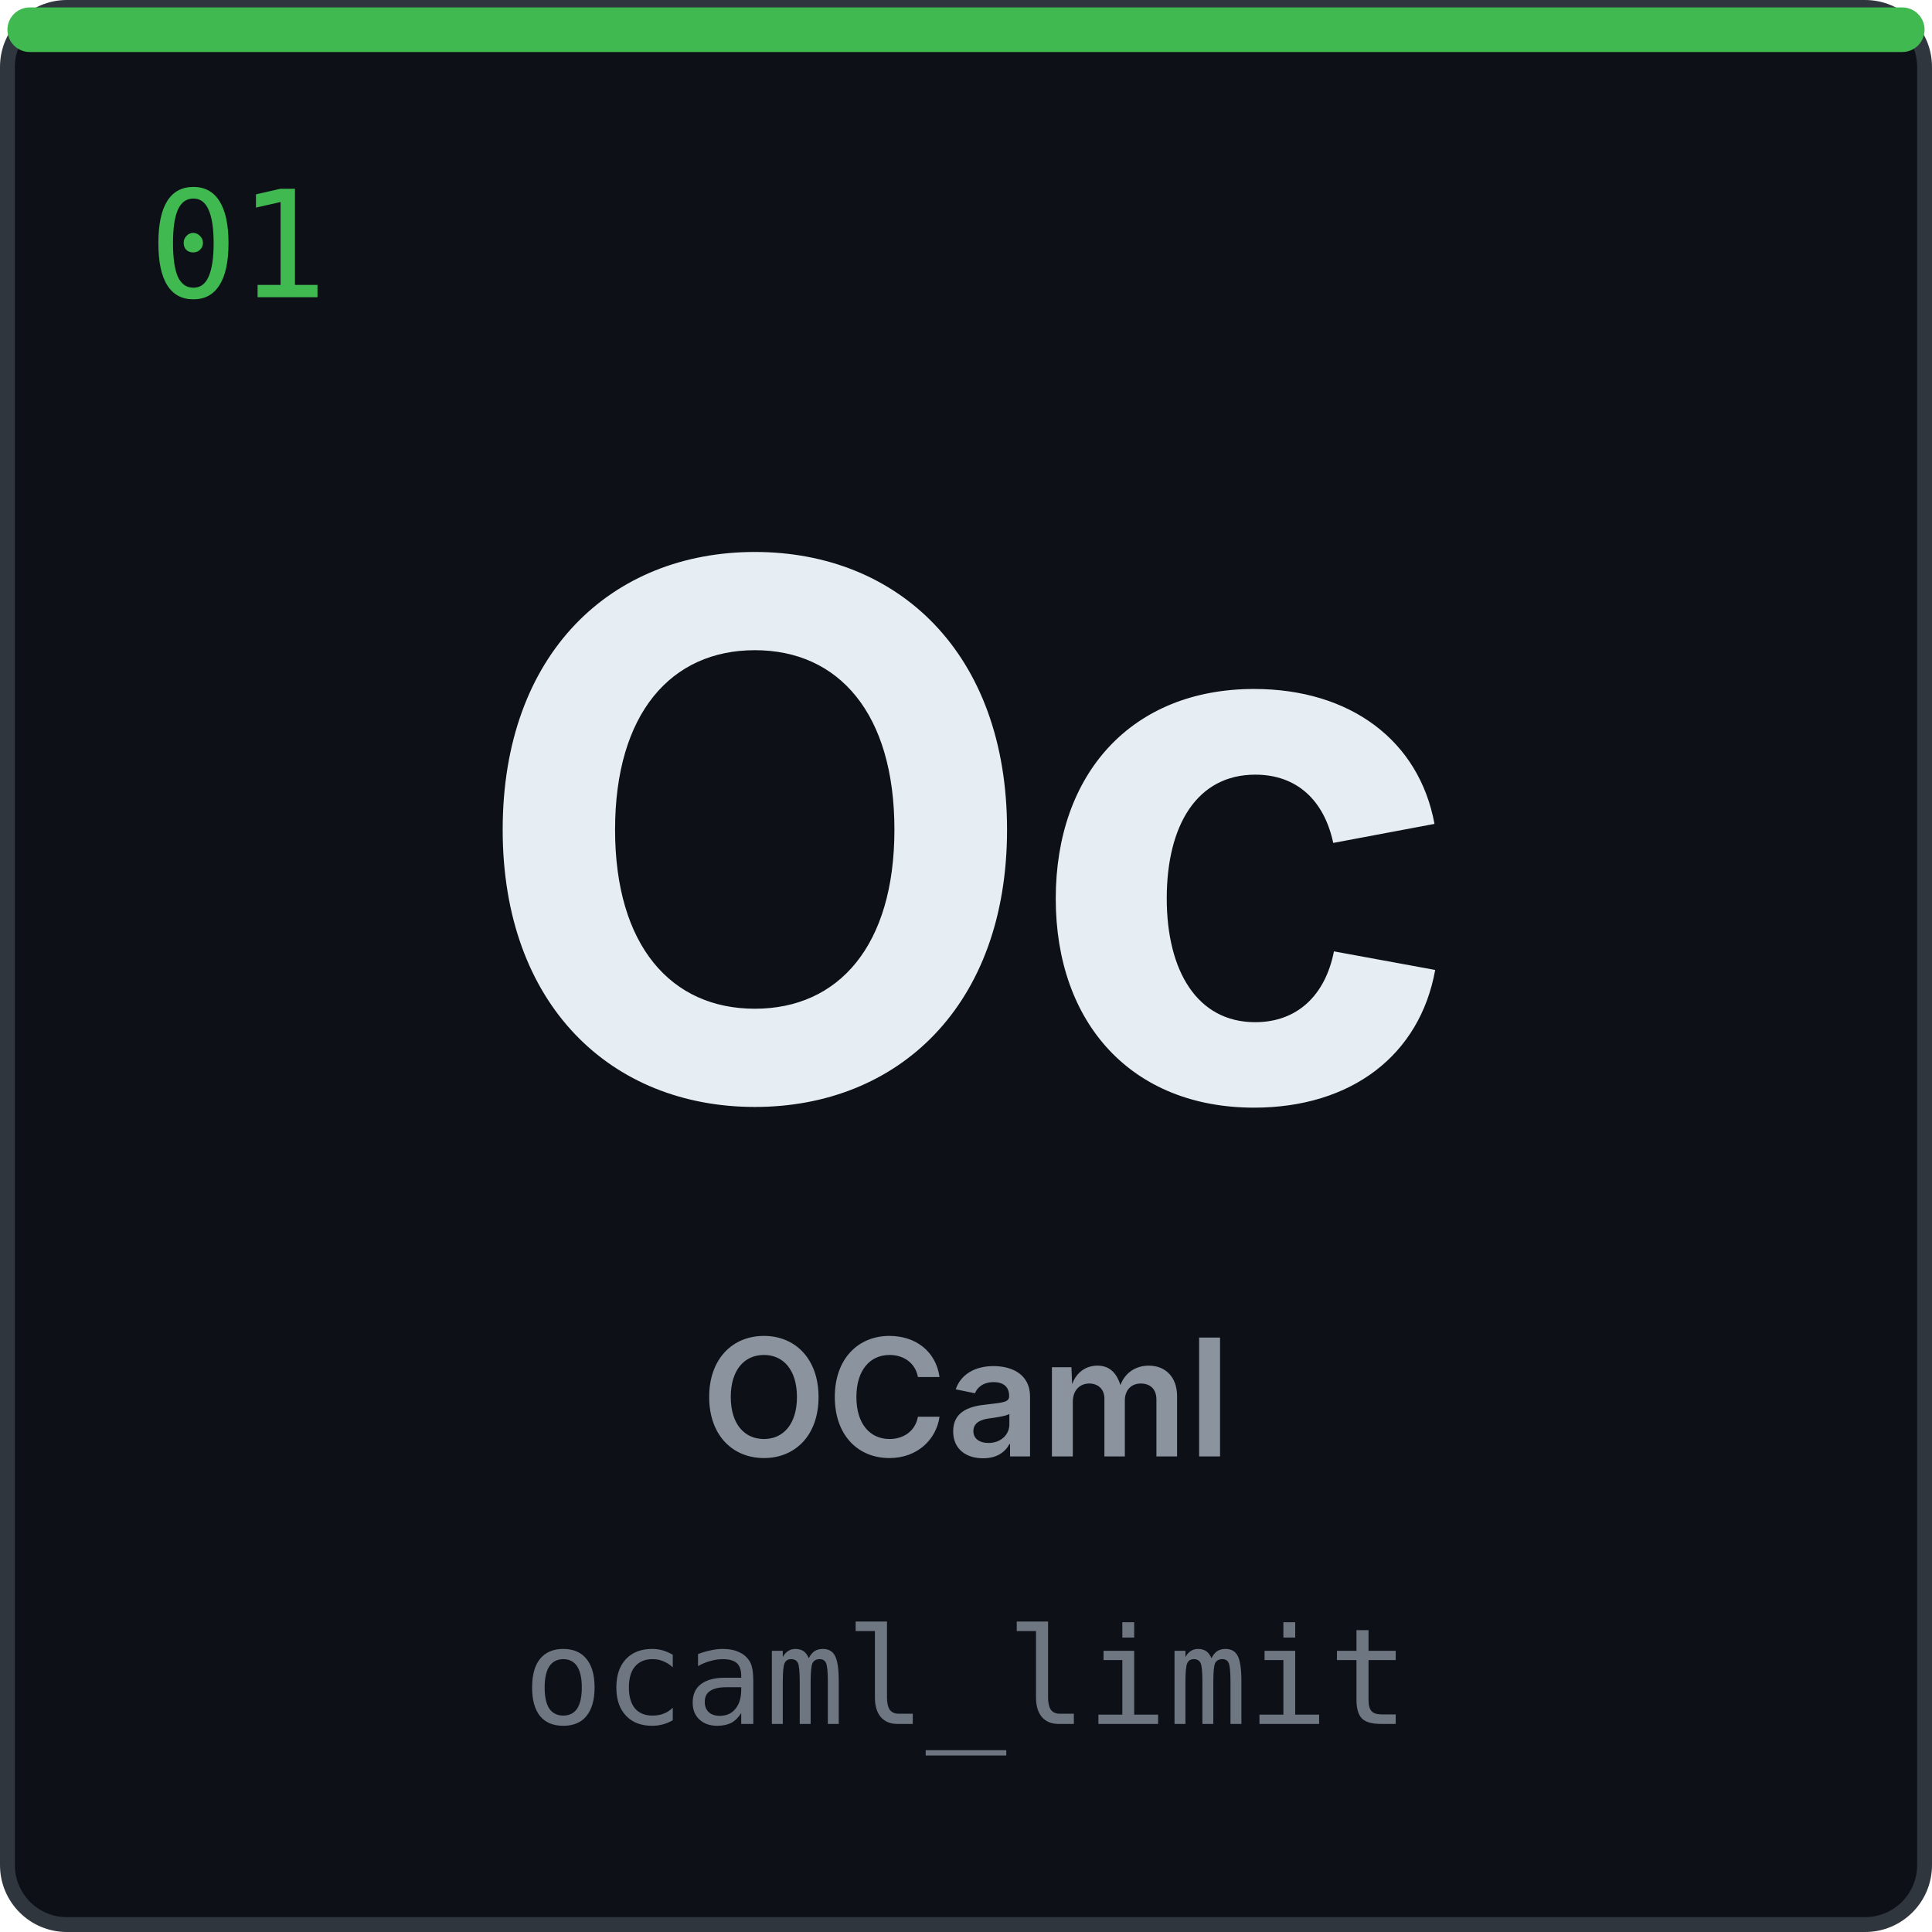
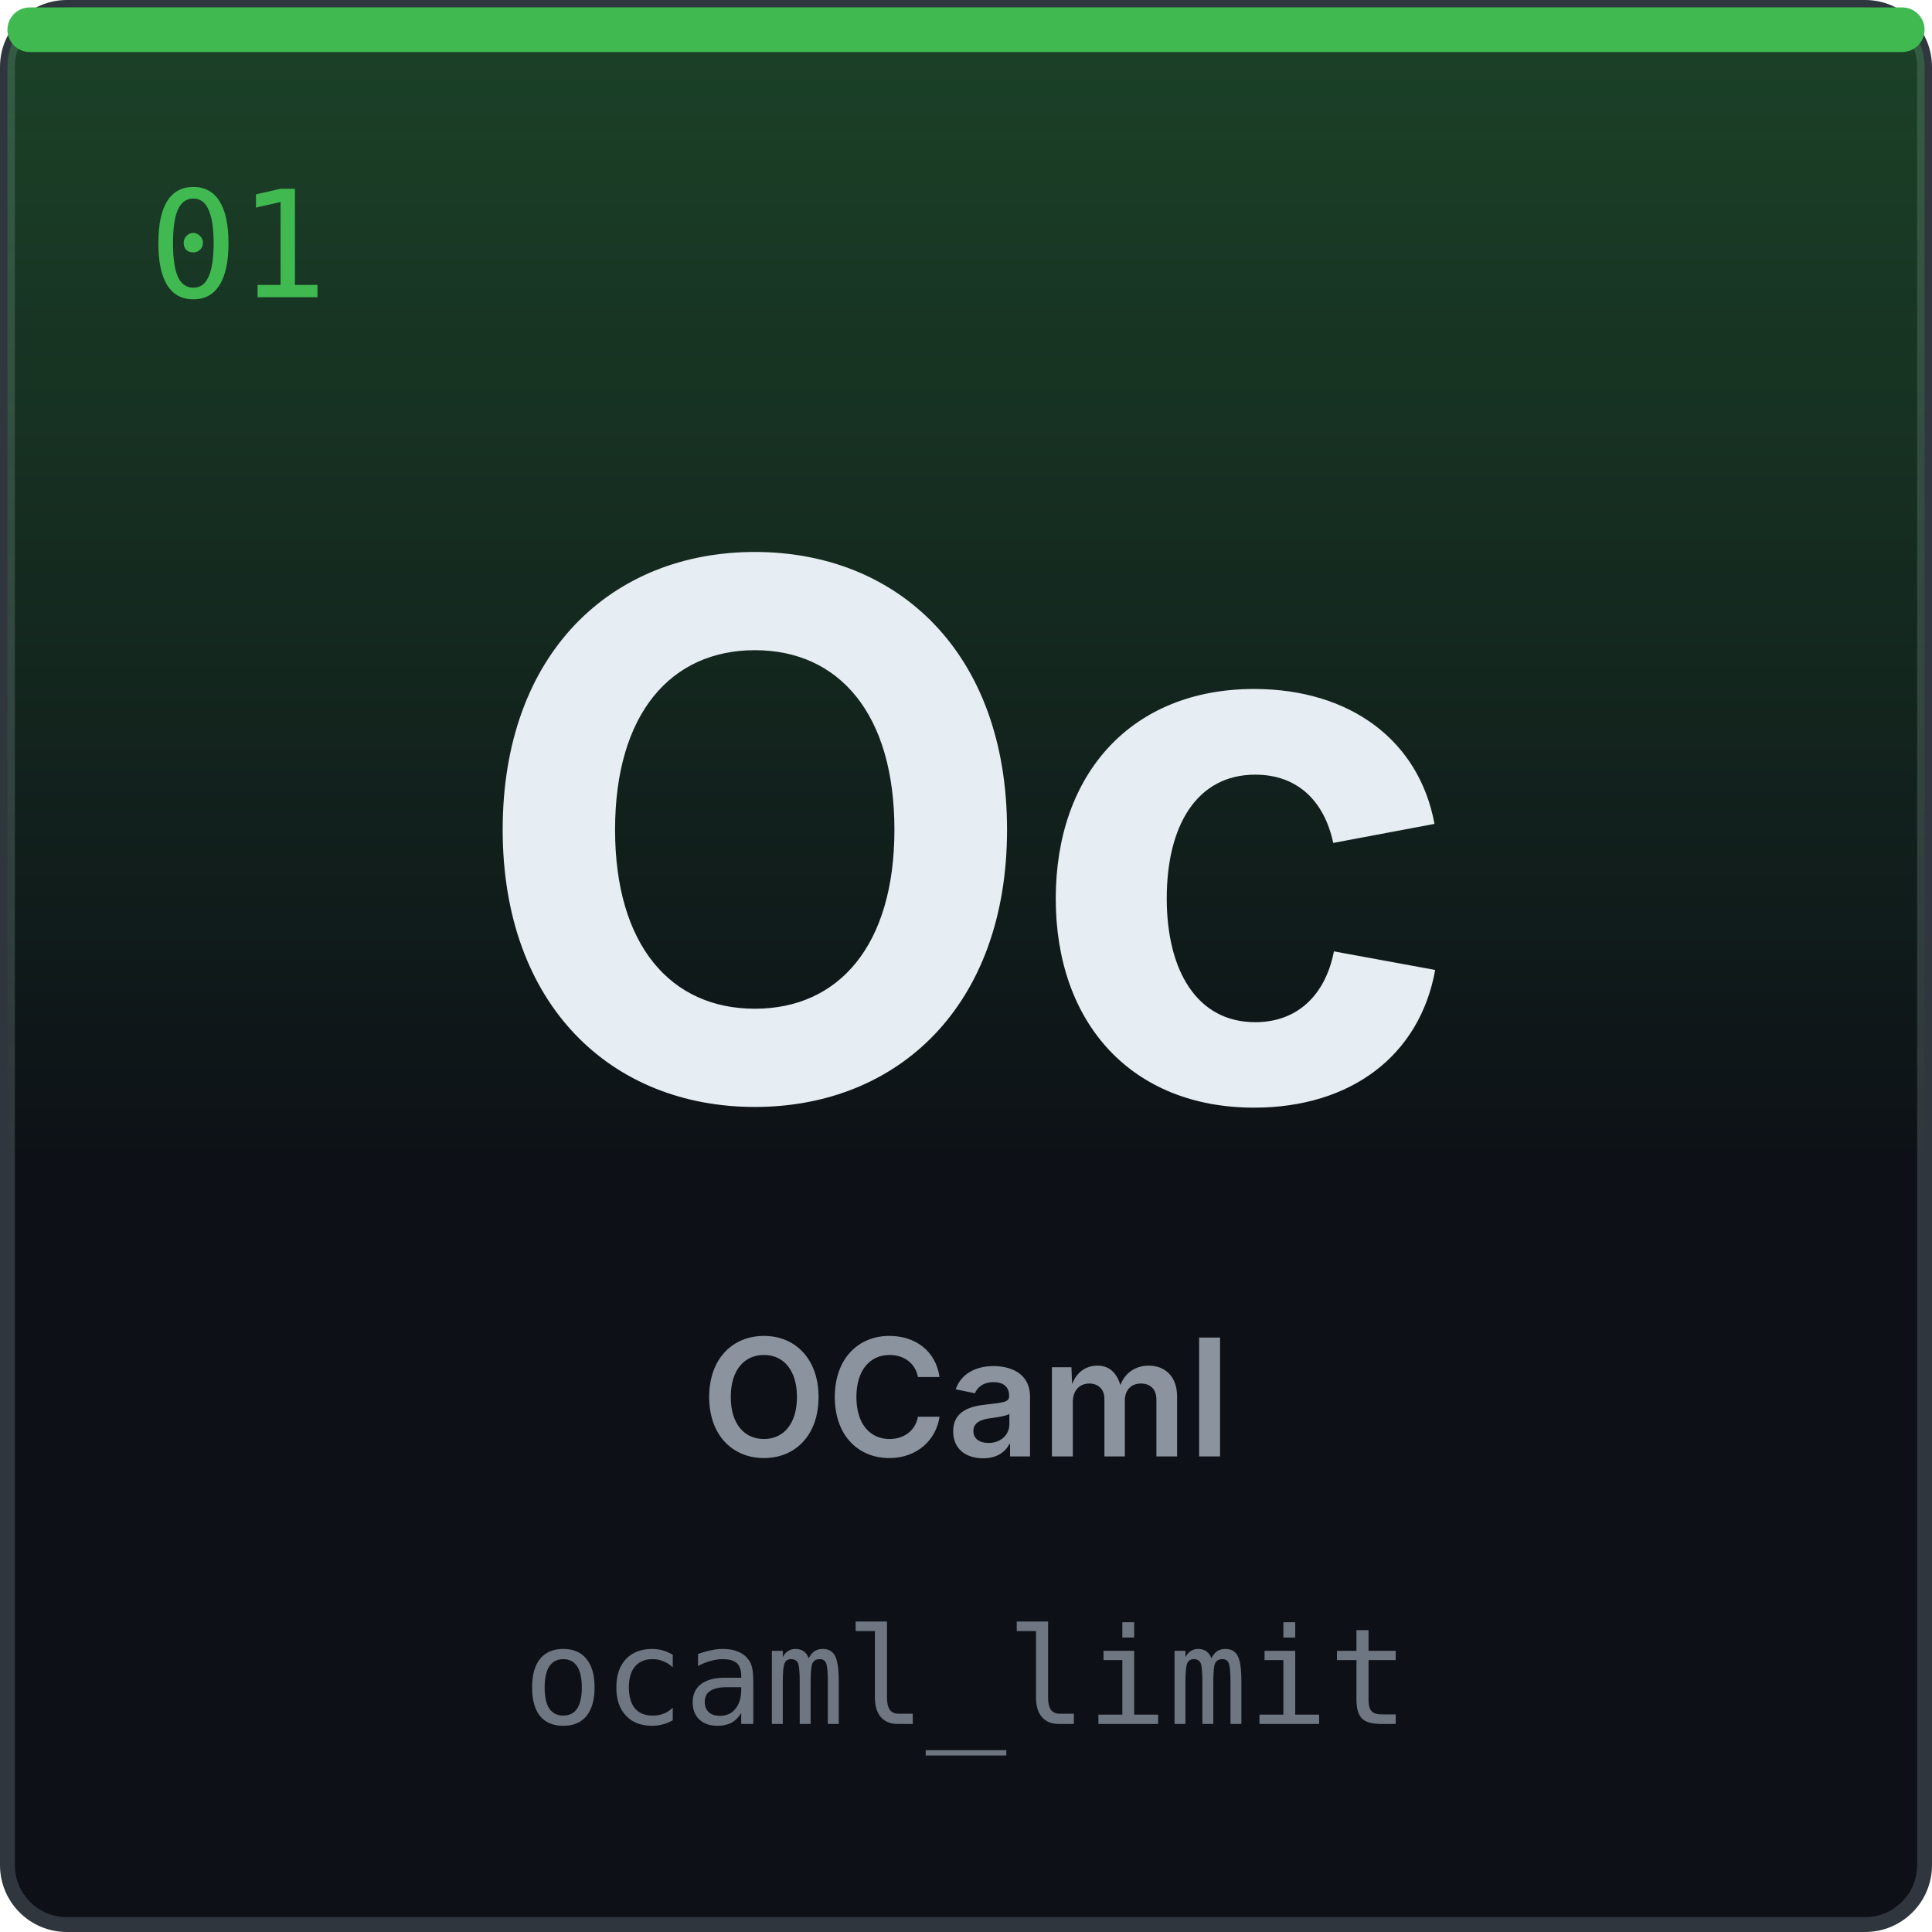
<svg xmlns="http://www.w3.org/2000/svg" width="130" height="130" viewBox="0 0 130 130" role="img" aria-label="01 Oc OCaml ocaml_limit">
+   <defs>
+     <linearGradient id="g1" x1="0" y1="0" x2="0" y2="1">
+       <stop offset="0%" stop-color="#3fb950" stop-opacity="0.3" />
+       <stop offset="60%" stop-color="#3fb950" stop-opacity="0" />
+     </linearGradient>
+   </defs>
  <g opacity="1">
    <set attributeName="opacity" to="0" begin="0s" />
    <animate attributeName="opacity" from="0" to="1" begin="0.00s" dur="0.55s" fill="freeze" />
    <rect x="0.5" y="0.5" width="129" height="129" rx="4" fill="#0d1117" stroke="#30363d" stroke-width="1" />
+     <rect x="0.5" y="0.5" width="129" height="129" rx="4" fill="url(#g1)" />
    <rect x="0.5" y="0.5" width="129" height="3" rx="1.5" fill="#3fb950">
      <animate attributeName="opacity" values="1;0.45;1" dur="4s" begin="-0.21s" repeatCount="indefinite" />
    </rect>
    <text x="10" y="20" font-family="ui-monospace, SFMono-Regular, Menlo, monospace" font-size="10" font-weight="500" fill="#3fb950">01</text>
    <text x="65" y="74" font-family="-apple-system, BlinkMacSystemFont, Inter, system-ui, sans-serif" font-size="50" font-weight="700" fill="#e6edf3" text-anchor="middle" letter-spacing="-1">Oc</text>
    <text x="65" y="98" font-family="-apple-system, BlinkMacSystemFont, Inter, system-ui, sans-serif" font-size="11" font-weight="600" fill="#8b949e" text-anchor="middle">OCaml</text>
    <text x="65" y="116" font-family="ui-monospace, SFMono-Regular, Menlo, monospace" font-size="9" fill="#6e7681" text-anchor="middle">ocaml_limit</text>
  </g>
</svg>
